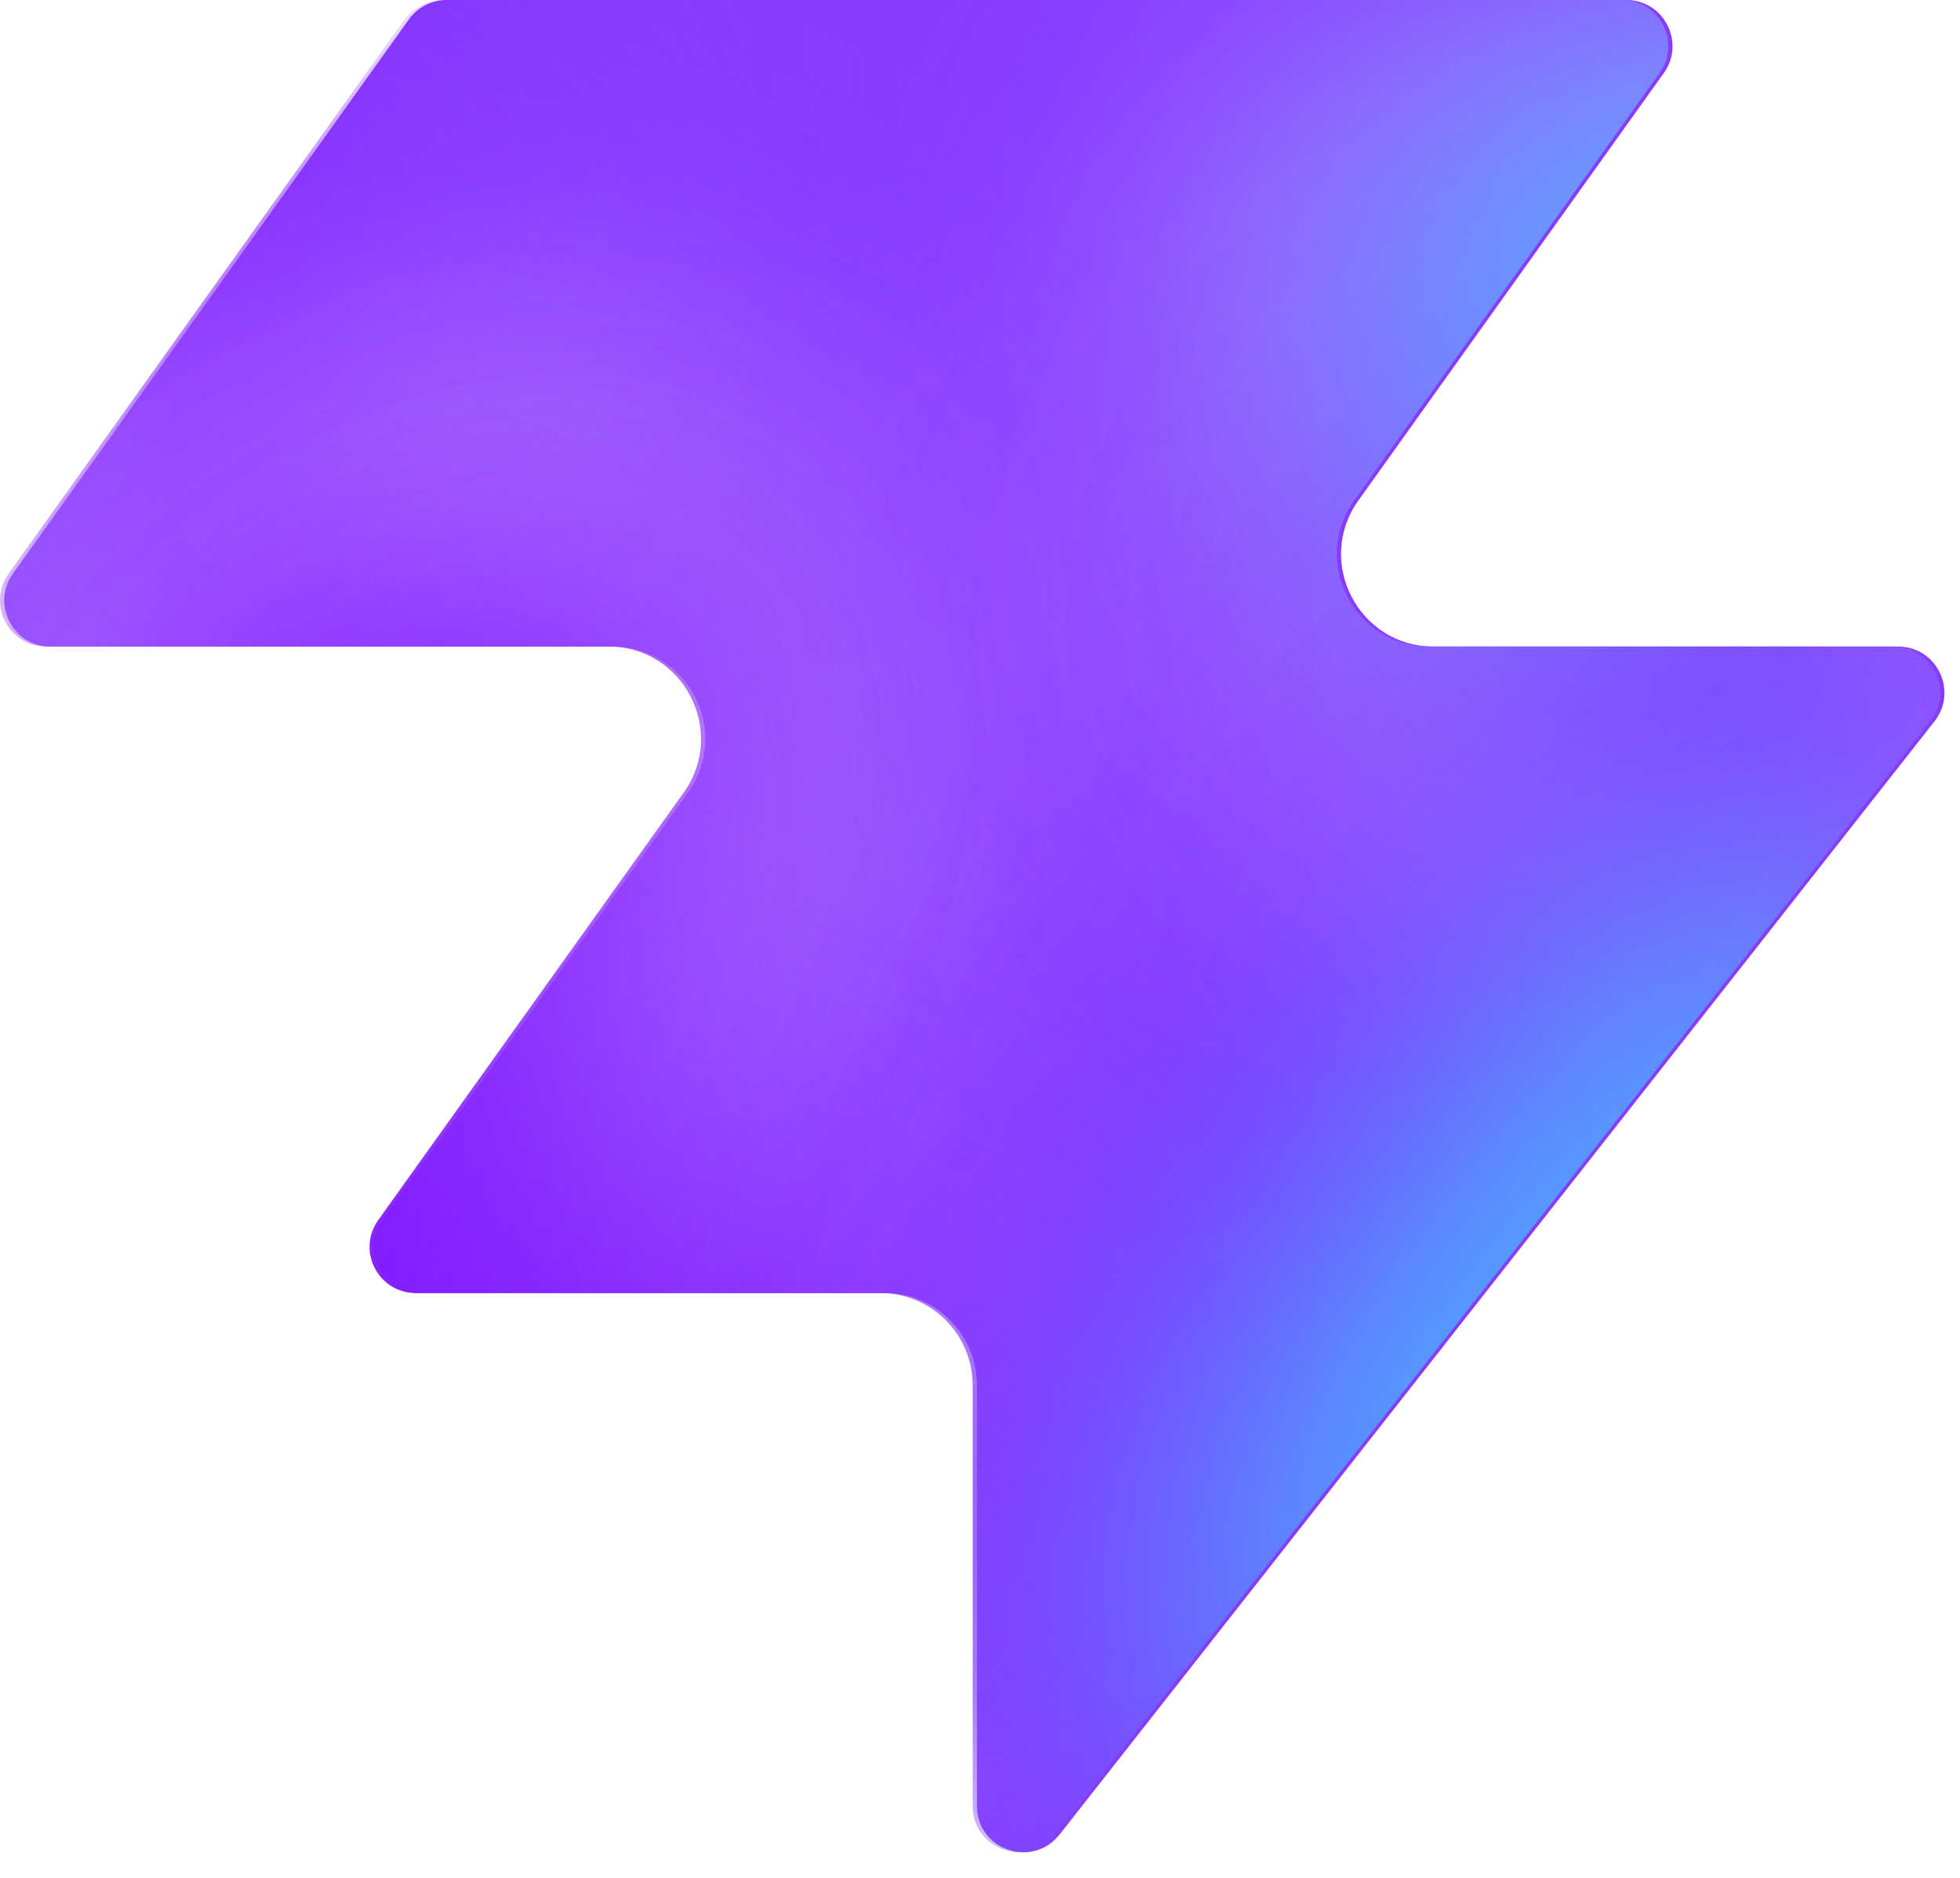
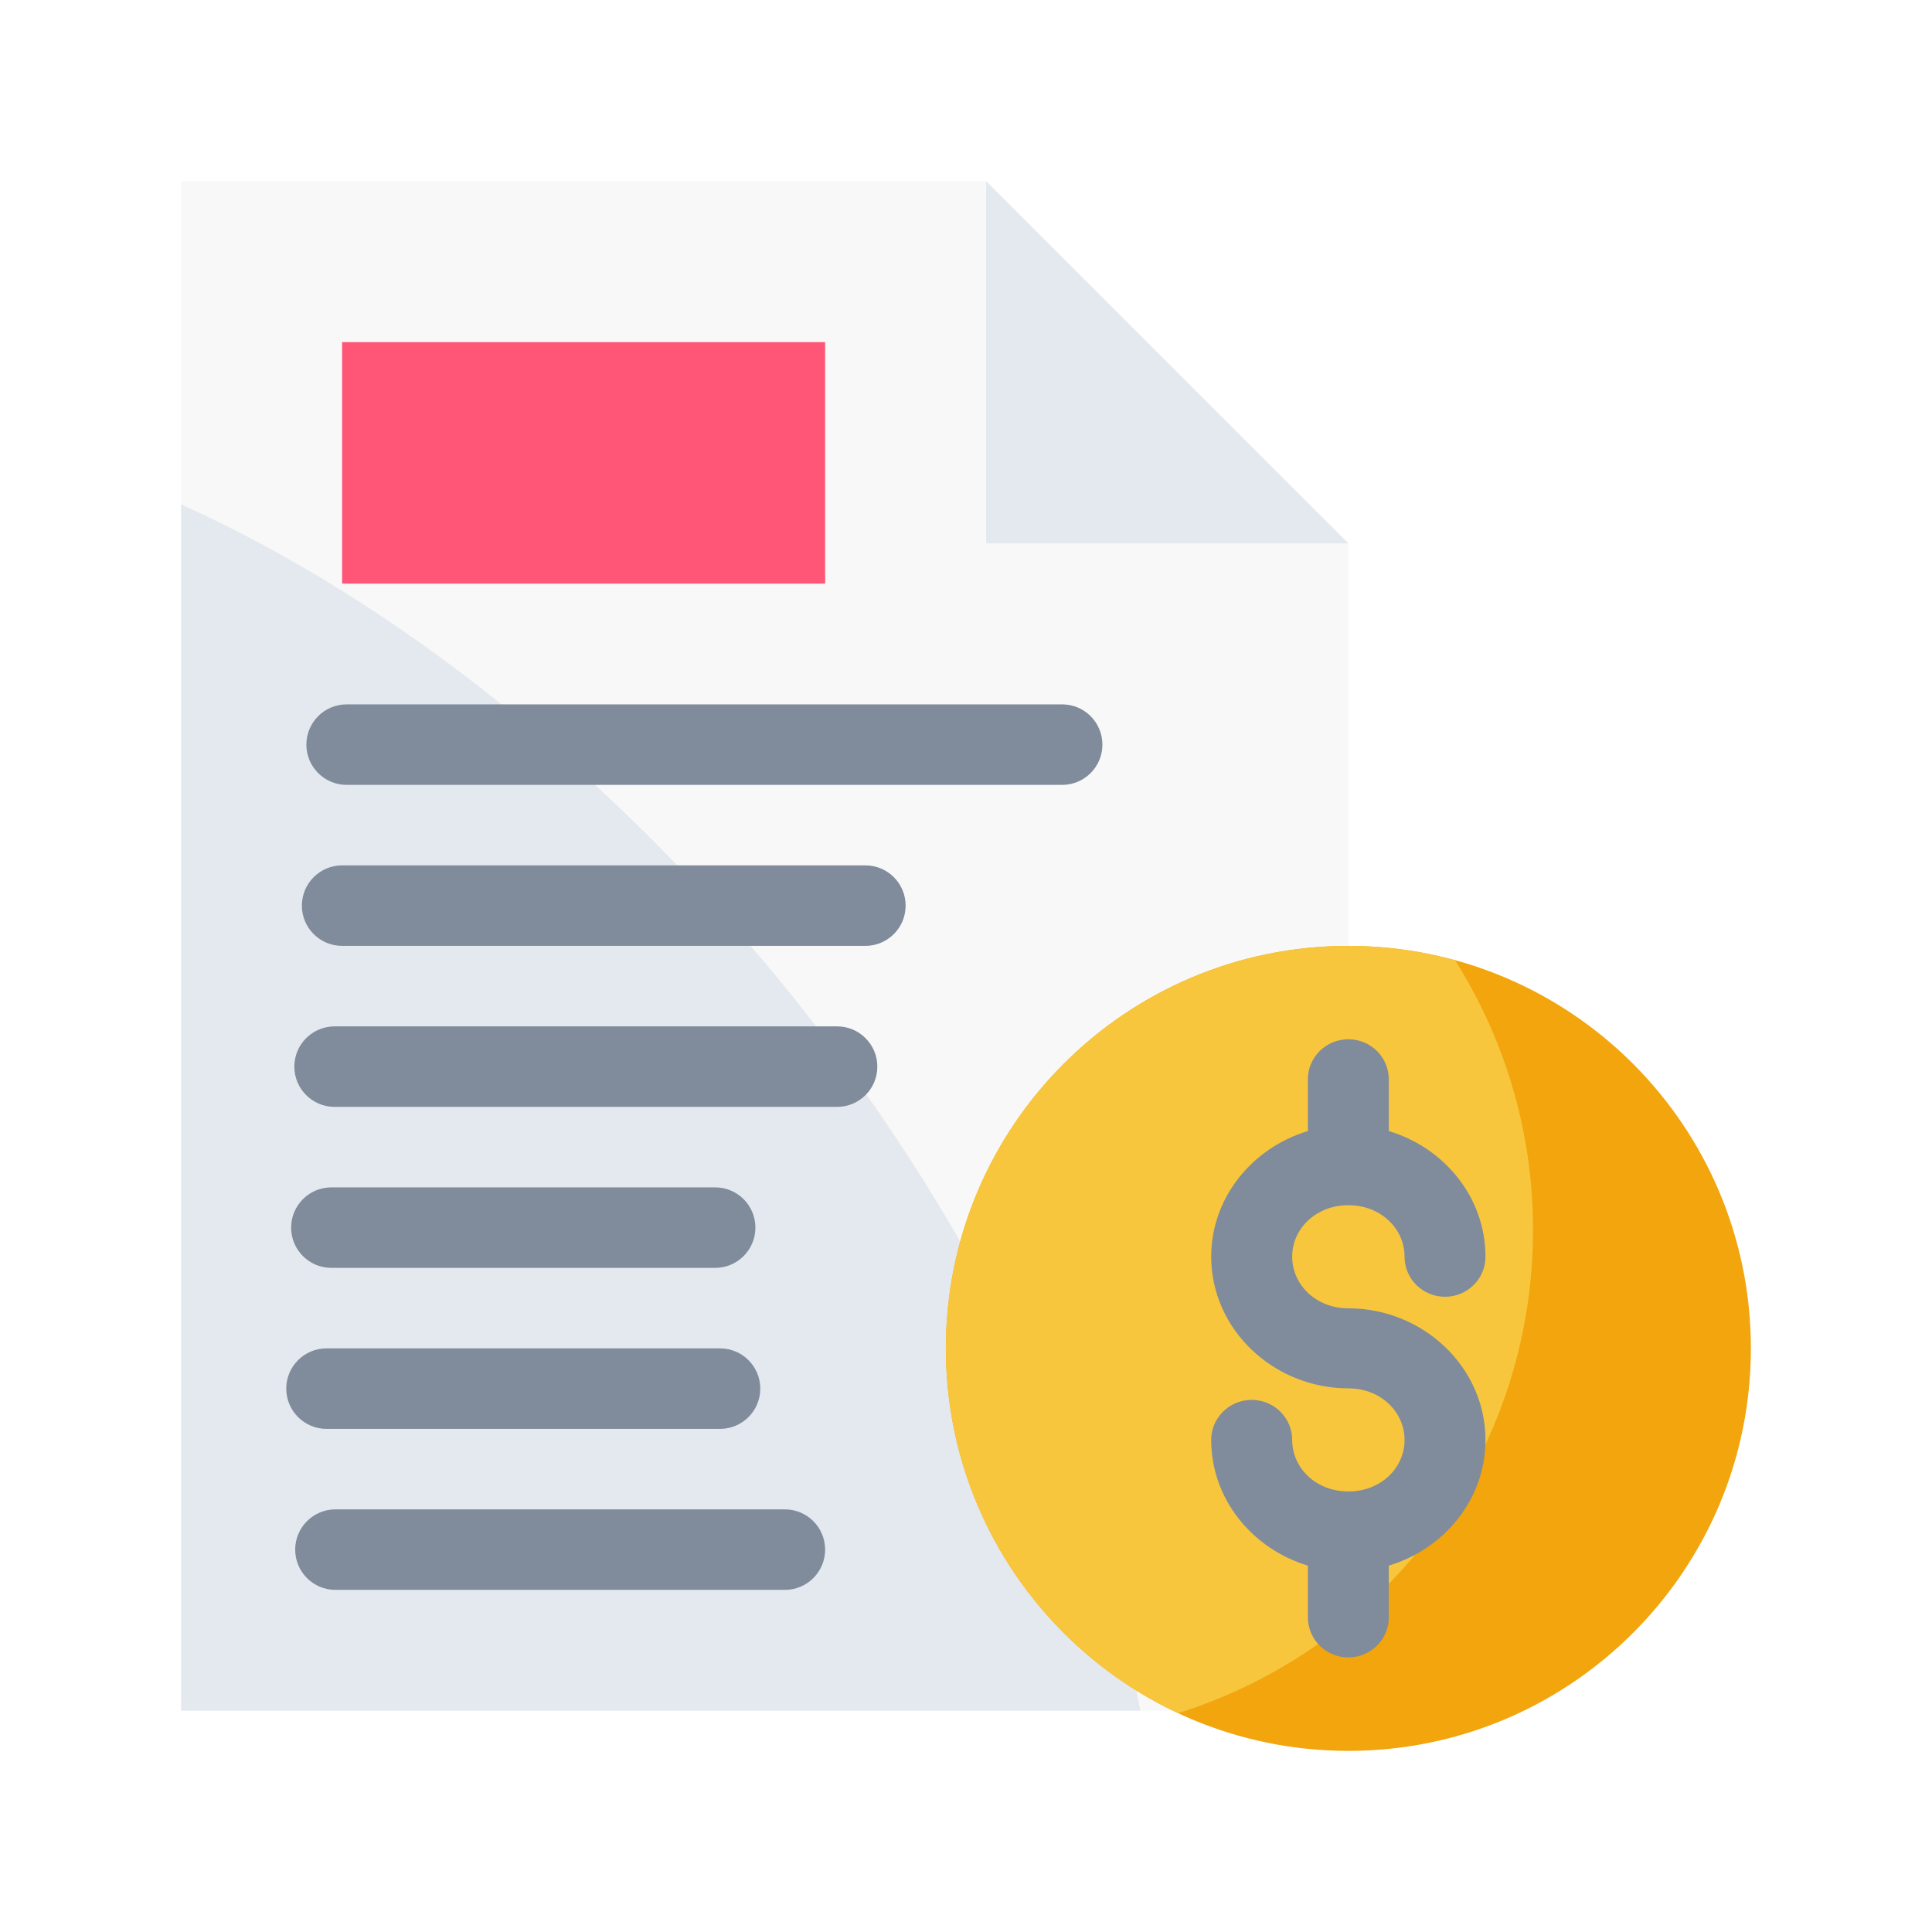
- <svg xmlns="http://www.w3.org/2000/svg" width="48" height="46" fill="none" viewBox="0 0 48 46">
-   <path fill="#863bff" d="M25.946 44.938c-.664.845-2.021.375-2.021-.698V33.937a2.26 2.26 0 0 0-2.262-2.262H10.287c-.92 0-1.456-1.04-.92-1.788l7.48-10.471c1.07-1.497 0-3.578-1.842-3.578H1.237c-.92 0-1.456-1.04-.92-1.788L10.013.474c.214-.297.556-.474.92-.474h28.894c.92 0 1.456 1.04.92 1.788l-7.48 10.471c-1.07 1.498 0 3.579 1.842 3.579h11.377c.943 0 1.473 1.088.89 1.83L25.947 44.94z" style="fill:#863bff;fill:color(display-p3 .525 .23 1);fill-opacity:1" />
-   <mask id="a" width="48" height="46" x="0" y="0" maskUnits="userSpaceOnUse" style="mask-type:alpha">
-     <path fill="#000" d="M25.842 44.938c-.664.844-2.021.375-2.021-.698V33.937a2.26 2.26 0 0 0-2.262-2.262H10.183c-.92 0-1.456-1.04-.92-1.788l7.48-10.471c1.07-1.498 0-3.579-1.842-3.579H1.133c-.92 0-1.456-1.04-.92-1.787L9.91.473c.214-.297.556-.474.92-.474h28.894c.92 0 1.456 1.04.92 1.788l-7.48 10.471c-1.07 1.498 0 3.578 1.842 3.578h11.377c.943 0 1.473 1.088.89 1.832L25.843 44.94z" style="fill:#000;fill-opacity:1" />
-   </mask>
-   <g mask="url(#a)">
-     <g filter="url(#b)">
-       <ellipse cx="5.508" cy="14.704" fill="#ede6ff" rx="5.508" ry="14.704" style="fill:#ede6ff;fill:color(display-p3 .927 .903 1);fill-opacity:1" transform="matrix(.00324 1 1 -.00324 -4.47 31.516)" />
-     </g>
-     <g filter="url(#c)">
-       <ellipse cx="10.399" cy="29.851" fill="#ede6ff" rx="10.399" ry="29.851" style="fill:#ede6ff;fill:color(display-p3 .927 .903 1);fill-opacity:1" transform="matrix(.00324 1 1 -.00324 -39.328 7.883)" />
-     </g>
-     <g filter="url(#d)">
-       <ellipse cx="5.508" cy="30.487" fill="#7e14ff" rx="5.508" ry="30.487" style="fill:#7e14ff;fill:color(display-p3 .492 .077 1);fill-opacity:1" transform="rotate(89.814 -25.913 -14.639)scale(1 -1)" />
-     </g>
-     <g filter="url(#e)">
-       <ellipse cx="5.508" cy="30.599" fill="#7e14ff" rx="5.508" ry="30.599" style="fill:#7e14ff;fill:color(display-p3 .492 .077 1);fill-opacity:1" transform="rotate(89.814 -32.644 -3.334)scale(1 -1)" />
-     </g>
-     <g filter="url(#f)">
-       <ellipse cx="5.508" cy="30.599" fill="#7e14ff" rx="5.508" ry="30.599" style="fill:#7e14ff;fill:color(display-p3 .492 .077 1);fill-opacity:1" transform="matrix(.00324 1 1 -.00324 -34.34 30.47)" />
-     </g>
-     <g filter="url(#g)">
-       <ellipse cx="14.072" cy="22.078" fill="#ede6ff" rx="14.072" ry="22.078" style="fill:#ede6ff;fill:color(display-p3 .927 .903 1);fill-opacity:1" transform="rotate(93.35 24.506 48.493)scale(-1 1)" />
-     </g>
-     <g filter="url(#h)">
-       <ellipse cx="3.47" cy="21.501" fill="#7e14ff" rx="3.47" ry="21.501" style="fill:#7e14ff;fill:color(display-p3 .492 .077 1);fill-opacity:1" transform="rotate(89.009 28.708 47.59)scale(-1 1)" />
-     </g>
-     <g filter="url(#i)">
-       <ellipse cx="3.47" cy="21.501" fill="#7e14ff" rx="3.47" ry="21.501" style="fill:#7e14ff;fill:color(display-p3 .492 .077 1);fill-opacity:1" transform="rotate(89.009 28.708 47.59)scale(-1 1)" />
-     </g>
-     <g filter="url(#j)">
-       <ellipse cx=".387" cy="8.972" fill="#7e14ff" rx="4.407" ry="29.108" style="fill:#7e14ff;fill:color(display-p3 .492 .077 1);fill-opacity:1" transform="rotate(39.51 .387 8.972)" />
-     </g>
-     <g filter="url(#k)">
-       <ellipse cx="47.523" cy="-6.092" fill="#7e14ff" rx="4.407" ry="29.108" style="fill:#7e14ff;fill:color(display-p3 .492 .077 1);fill-opacity:1" transform="rotate(37.892 47.523 -6.092)" />
-     </g>
-     <g filter="url(#l)">
-       <ellipse cx="41.412" cy="6.333" fill="#47bfff" rx="5.971" ry="9.665" style="fill:#47bfff;fill:color(display-p3 .28 .748 1);fill-opacity:1" transform="rotate(37.892 41.412 6.333)" />
-     </g>
-     <g filter="url(#m)">
-       <ellipse cx="-1.879" cy="38.332" fill="#7e14ff" rx="4.407" ry="29.108" style="fill:#7e14ff;fill:color(display-p3 .492 .077 1);fill-opacity:1" transform="rotate(37.892 -1.88 38.332)" />
-     </g>
-     <g filter="url(#n)">
-       <ellipse cx="-1.879" cy="38.332" fill="#7e14ff" rx="4.407" ry="29.108" style="fill:#7e14ff;fill:color(display-p3 .492 .077 1);fill-opacity:1" transform="rotate(37.892 -1.88 38.332)" />
-     </g>
-     <g filter="url(#o)">
-       <ellipse cx="35.651" cy="29.907" fill="#7e14ff" rx="4.407" ry="29.108" style="fill:#7e14ff;fill:color(display-p3 .492 .077 1);fill-opacity:1" transform="rotate(37.892 35.651 29.907)" />
-     </g>
-     <g filter="url(#p)">
-       <ellipse cx="38.418" cy="32.4" fill="#47bfff" rx="5.971" ry="15.297" style="fill:#47bfff;fill:color(display-p3 .28 .748 1);fill-opacity:1" transform="rotate(37.892 38.418 32.4)" />
-     </g>
+ <svg xmlns="http://www.w3.org/2000/svg" width="800px" height="800px" viewBox="0 0 48 48" id="svg5" version="1.1" xml:space="preserve">
+   <defs id="defs2" />
+   <g id="layer1" transform="translate(-314,-233)">
+     <path d="m 318.5,237.5 h 19.994 l 9.006,9 -0.006,29 h -28.994 z" id="rect19954" style="fill:#f8f8f8;fill-opacity:1;fill-rule:evenodd;stroke:none;stroke-width:2;stroke-linecap:round;stroke-linejoin:round;stroke-miterlimit:4.1" />
+     <path d="M 318.5,245.529 V 275.5 h 23.832 a 28.826,16.861 50.598 0 0 -9,-18.189 28.826,16.861 50.598 0 0 -14.832,-11.781 z" id="path25329" style="fill:#e4e9ef;fill-opacity:1;fill-rule:evenodd;stroke:none;stroke-width:2;stroke-linecap:round;stroke-linejoin:round;stroke-miterlimit:4.1;stroke-opacity:1" />
+     <path d="m 347.5,246.5 h -9 v -9 z" id="rect19969" style="fill:#e4e9ef;fill-opacity:1;fill-rule:evenodd;stroke:none;stroke-width:2;stroke-linecap:round;stroke-linejoin:round;stroke-miterlimit:4.1" />
+     <path d="m 322.5,241.5 h 12 v 6 h -12 z" id="rect19974" style="fill:#ff5576;fill-opacity:1;fill-rule:evenodd;stroke-width:2;stroke-linecap:round;stroke-linejoin:round;stroke-miterlimit:4.1" />
+     <path d="m 322.313,258.5 a 1,1 0 0 0 -1,1 1,1 0 0 0 1,1 h 12.484 a 1,1 0 0 0 1,-1 1,1 0 0 0 -1,-1 z" id="path19976" style="color:#000000;fill:#808b9b;fill-opacity:1;fill-rule:evenodd;stroke-linecap:round;stroke-linejoin:round;stroke-miterlimit:4.1" />
+     <path d="m 322.233,262.5 a 1,1 0 0 0 -1,1 1,1 0 0 0 1,1 h 9.535 a 1,1 0 0 0 1,-1 1,1 0 0 0 -1,-1 z" id="path19978" style="color:#000000;fill:#808b9b;fill-opacity:1;fill-rule:evenodd;stroke-linecap:round;stroke-linejoin:round;stroke-miterlimit:4.1" />
+     <path d="m 322.112,266.5 a 1,1 0 0 0 -1,1 1,1 0 0 0 1,1 h 9.777 a 1,1 0 0 0 1,-1 1,1 0 0 0 -1,-1 z" id="path19980" style="color:#000000;fill:#808b9b;fill-opacity:1;fill-rule:evenodd;stroke-linecap:round;stroke-linejoin:round;stroke-miterlimit:4.1" />
+     <path d="m 322.334,270.5 a 1,1 0 0 0 -1,1 1,1 0 0 0 1,1 h 11.166 a 1,1 0 0 0 1,-1 1,1 0 0 0 -1,-1 z" id="path19982" style="color:#000000;fill:#808b9b;fill-opacity:1;fill-rule:evenodd;stroke-linecap:round;stroke-linejoin:round;stroke-miterlimit:4.1;-inkscape-stroke:none" />
+     <path d="m 322.612,250.5 a 1,1 0 0 0 -1,1 1,1 0 0 0 1,1 h 17.777 a 1,1 0 0 0 1,-1 1,1 0 0 0 -1,-1 z" id="path20716" style="color:#000000;fill:#808b9b;fill-opacity:1;fill-rule:evenodd;stroke-linecap:round;stroke-linejoin:round;stroke-miterlimit:4.1" />
+     <path d="m 322.5,254.5 a 1,1 0 0 0 -1,1 1,1 0 0 0 1,1 h 13 a 1,1 0 0 0 1,-1 1,1 0 0 0 -1,-1 z" id="path20718" style="color:#000000;fill:#808b9b;fill-opacity:1;fill-rule:evenodd;stroke-linecap:round;stroke-linejoin:round;stroke-miterlimit:4.1" />
+     <path d="m 357.5,266.5 c 0,5.523 -4.477,10 -10,10 -5.523,0 -10,-4.477 -10,-10 0,-5.523 4.477,-10 10,-10 5.523,0 10,4.477 10,10 z" id="path19956" style="fill:#f2a50c;fill-opacity:1;fill-rule:evenodd;stroke:none;stroke-width:2;stroke-linecap:round;stroke-linejoin:round;stroke-miterlimit:4.1;stroke-opacity:1" />
+     <path d="m 347.5,256.5 c -5.523,0 -10,4.477 -10,10 0,4.011 2.361,7.469 5.77,9.062 5.11,-1.596 8.818,-6.368 8.818,-12.004 0,-2.465 -0.712,-4.761 -1.938,-6.701 C 349.306,256.626 348.418,256.5 347.5,256.5 Z" id="path24291" style="fill:#f7c63d;fill-opacity:1;fill-rule:evenodd;stroke:none;stroke-width:2;stroke-linecap:round;stroke-linejoin:round;stroke-miterlimit:4.1;stroke-opacity:1" />
+     <path d="m 347.5,258.82 a 1.006,0.994 0 0 0 -1.006,0.996 v 1.285 c -1.374,0.413 -2.402,1.646 -2.402,3.121 0,1.818 1.561,3.271 3.408,3.271 0.806,0 1.396,0.587 1.396,1.283 0,0.696 -0.59,1.279 -1.396,1.279 -0.806,0 -1.396,-0.583 -1.396,-1.279 a 1.006,0.994 0 0 0 -1.006,-0.996 1.006,0.994 0 0 0 -1.006,0.996 c 0,1.475 1.028,2.708 2.402,3.121 v 1.285 a 1.006,0.994 0 0 0 1.006,0.996 1.006,0.994 0 0 0 1.004,-0.996 v -1.285 c 1.375,-0.412 2.402,-1.645 2.402,-3.121 0,-1.818 -1.559,-3.271 -3.406,-3.271 -0.806,0 -1.396,-0.587 -1.396,-1.283 0,-0.696 0.59,-1.279 1.396,-1.279 0.806,0 1.396,0.583 1.396,1.279 a 1.006,0.994 0 0 0 1.006,0.996 1.006,0.994 0 0 0 1.004,-0.996 c 0,-1.476 -1.027,-2.709 -2.402,-3.121 v -1.285 a 1.006,0.994 0 0 0 -1.004,-0.996 z" id="path24192" style="color:#000000;fill:#808b9b;fill-opacity:1;fill-rule:evenodd;stroke:none;stroke-width:1;stroke-linecap:round;stroke-linejoin:round;stroke-miterlimit:4.1;stroke-opacity:1" />
+     <path d="m 347.5,261.948 v -2.132" id="path24184" style="color:#000000;fill:#ebcfb2;fill-opacity:1;fill-rule:evenodd;stroke:none;stroke-width:2;stroke-linecap:round;stroke-linejoin:round;stroke-miterlimit:4.1;stroke-opacity:1" />
+     <path d="m 347.5,273.184 v -2.132" id="path24196" style="color:#000000;fill:#ebcfb2;fill-opacity:1;fill-rule:evenodd;stroke:none;stroke-width:2;stroke-linecap:round;stroke-linejoin:round;stroke-miterlimit:4.1;stroke-opacity:1;-inkscape-stroke:none" />
  </g>
-   <defs>
-     <filter id="b" width="60.045" height="41.654" x="-19.77" y="16.149" color-interpolation-filters="sRGB" filterUnits="userSpaceOnUse">
-       <feFlood flood-opacity="0" result="BackgroundImageFix" />
-       <feBlend in="SourceGraphic" in2="BackgroundImageFix" result="shape" />
-       <feGaussianBlur result="effect1_foregroundBlur_2002_17158" stdDeviation="7.659" />
-     </filter>
-     <filter id="c" width="90.34" height="51.437" x="-54.613" y="-7.533" color-interpolation-filters="sRGB" filterUnits="userSpaceOnUse">
-       <feFlood flood-opacity="0" result="BackgroundImageFix" />
-       <feBlend in="SourceGraphic" in2="BackgroundImageFix" result="shape" />
-       <feGaussianBlur result="effect1_foregroundBlur_2002_17158" stdDeviation="7.659" />
-     </filter>
-     <filter id="d" width="79.355" height="29.4" x="-49.64" y="2.03" color-interpolation-filters="sRGB" filterUnits="userSpaceOnUse">
-       <feFlood flood-opacity="0" result="BackgroundImageFix" />
-       <feBlend in="SourceGraphic" in2="BackgroundImageFix" result="shape" />
-       <feGaussianBlur result="effect1_foregroundBlur_2002_17158" stdDeviation="4.596" />
-     </filter>
-     <filter id="e" width="79.579" height="29.4" x="-45.045" y="20.029" color-interpolation-filters="sRGB" filterUnits="userSpaceOnUse">
-       <feFlood flood-opacity="0" result="BackgroundImageFix" />
-       <feBlend in="SourceGraphic" in2="BackgroundImageFix" result="shape" />
-       <feGaussianBlur result="effect1_foregroundBlur_2002_17158" stdDeviation="4.596" />
-     </filter>
-     <filter id="f" width="79.579" height="29.4" x="-43.513" y="21.178" color-interpolation-filters="sRGB" filterUnits="userSpaceOnUse">
-       <feFlood flood-opacity="0" result="BackgroundImageFix" />
-       <feBlend in="SourceGraphic" in2="BackgroundImageFix" result="shape" />
-       <feGaussianBlur result="effect1_foregroundBlur_2002_17158" stdDeviation="4.596" />
-     </filter>
-     <filter id="g" width="74.749" height="58.852" x="15.756" y="-17.901" color-interpolation-filters="sRGB" filterUnits="userSpaceOnUse">
-       <feFlood flood-opacity="0" result="BackgroundImageFix" />
-       <feBlend in="SourceGraphic" in2="BackgroundImageFix" result="shape" />
-       <feGaussianBlur result="effect1_foregroundBlur_2002_17158" stdDeviation="7.659" />
-     </filter>
-     <filter id="h" width="61.377" height="25.362" x="23.548" y="2.284" color-interpolation-filters="sRGB" filterUnits="userSpaceOnUse">
-       <feFlood flood-opacity="0" result="BackgroundImageFix" />
-       <feBlend in="SourceGraphic" in2="BackgroundImageFix" result="shape" />
-       <feGaussianBlur result="effect1_foregroundBlur_2002_17158" stdDeviation="4.596" />
-     </filter>
-     <filter id="i" width="61.377" height="25.362" x="23.548" y="2.284" color-interpolation-filters="sRGB" filterUnits="userSpaceOnUse">
-       <feFlood flood-opacity="0" result="BackgroundImageFix" />
-       <feBlend in="SourceGraphic" in2="BackgroundImageFix" result="shape" />
-       <feGaussianBlur result="effect1_foregroundBlur_2002_17158" stdDeviation="4.596" />
-     </filter>
-     <filter id="j" width="56.045" height="63.649" x="-27.636" y="-22.853" color-interpolation-filters="sRGB" filterUnits="userSpaceOnUse">
-       <feFlood flood-opacity="0" result="BackgroundImageFix" />
-       <feBlend in="SourceGraphic" in2="BackgroundImageFix" result="shape" />
-       <feGaussianBlur result="effect1_foregroundBlur_2002_17158" stdDeviation="4.596" />
-     </filter>
-     <filter id="k" width="54.814" height="64.646" x="20.116" y="-38.415" color-interpolation-filters="sRGB" filterUnits="userSpaceOnUse">
-       <feFlood flood-opacity="0" result="BackgroundImageFix" />
-       <feBlend in="SourceGraphic" in2="BackgroundImageFix" result="shape" />
-       <feGaussianBlur result="effect1_foregroundBlur_2002_17158" stdDeviation="4.596" />
-     </filter>
-     <filter id="l" width="33.541" height="35.313" x="24.641" y="-11.323" color-interpolation-filters="sRGB" filterUnits="userSpaceOnUse">
-       <feFlood flood-opacity="0" result="BackgroundImageFix" />
-       <feBlend in="SourceGraphic" in2="BackgroundImageFix" result="shape" />
-       <feGaussianBlur result="effect1_foregroundBlur_2002_17158" stdDeviation="4.596" />
-     </filter>
-     <filter id="m" width="54.814" height="64.646" x="-29.286" y="6.009" color-interpolation-filters="sRGB" filterUnits="userSpaceOnUse">
-       <feFlood flood-opacity="0" result="BackgroundImageFix" />
-       <feBlend in="SourceGraphic" in2="BackgroundImageFix" result="shape" />
-       <feGaussianBlur result="effect1_foregroundBlur_2002_17158" stdDeviation="4.596" />
-     </filter>
-     <filter id="n" width="54.814" height="64.646" x="-29.286" y="6.009" color-interpolation-filters="sRGB" filterUnits="userSpaceOnUse">
-       <feFlood flood-opacity="0" result="BackgroundImageFix" />
-       <feBlend in="SourceGraphic" in2="BackgroundImageFix" result="shape" />
-       <feGaussianBlur result="effect1_foregroundBlur_2002_17158" stdDeviation="4.596" />
-     </filter>
-     <filter id="o" width="54.814" height="64.646" x="8.244" y="-2.416" color-interpolation-filters="sRGB" filterUnits="userSpaceOnUse">
-       <feFlood flood-opacity="0" result="BackgroundImageFix" />
-       <feBlend in="SourceGraphic" in2="BackgroundImageFix" result="shape" />
-       <feGaussianBlur result="effect1_foregroundBlur_2002_17158" stdDeviation="4.596" />
-     </filter>
-     <filter id="p" width="39.409" height="43.623" x="18.713" y="10.588" color-interpolation-filters="sRGB" filterUnits="userSpaceOnUse">
-       <feFlood flood-opacity="0" result="BackgroundImageFix" />
-       <feBlend in="SourceGraphic" in2="BackgroundImageFix" result="shape" />
-       <feGaussianBlur result="effect1_foregroundBlur_2002_17158" stdDeviation="4.596" />
-     </filter>
-   </defs>
</svg>
